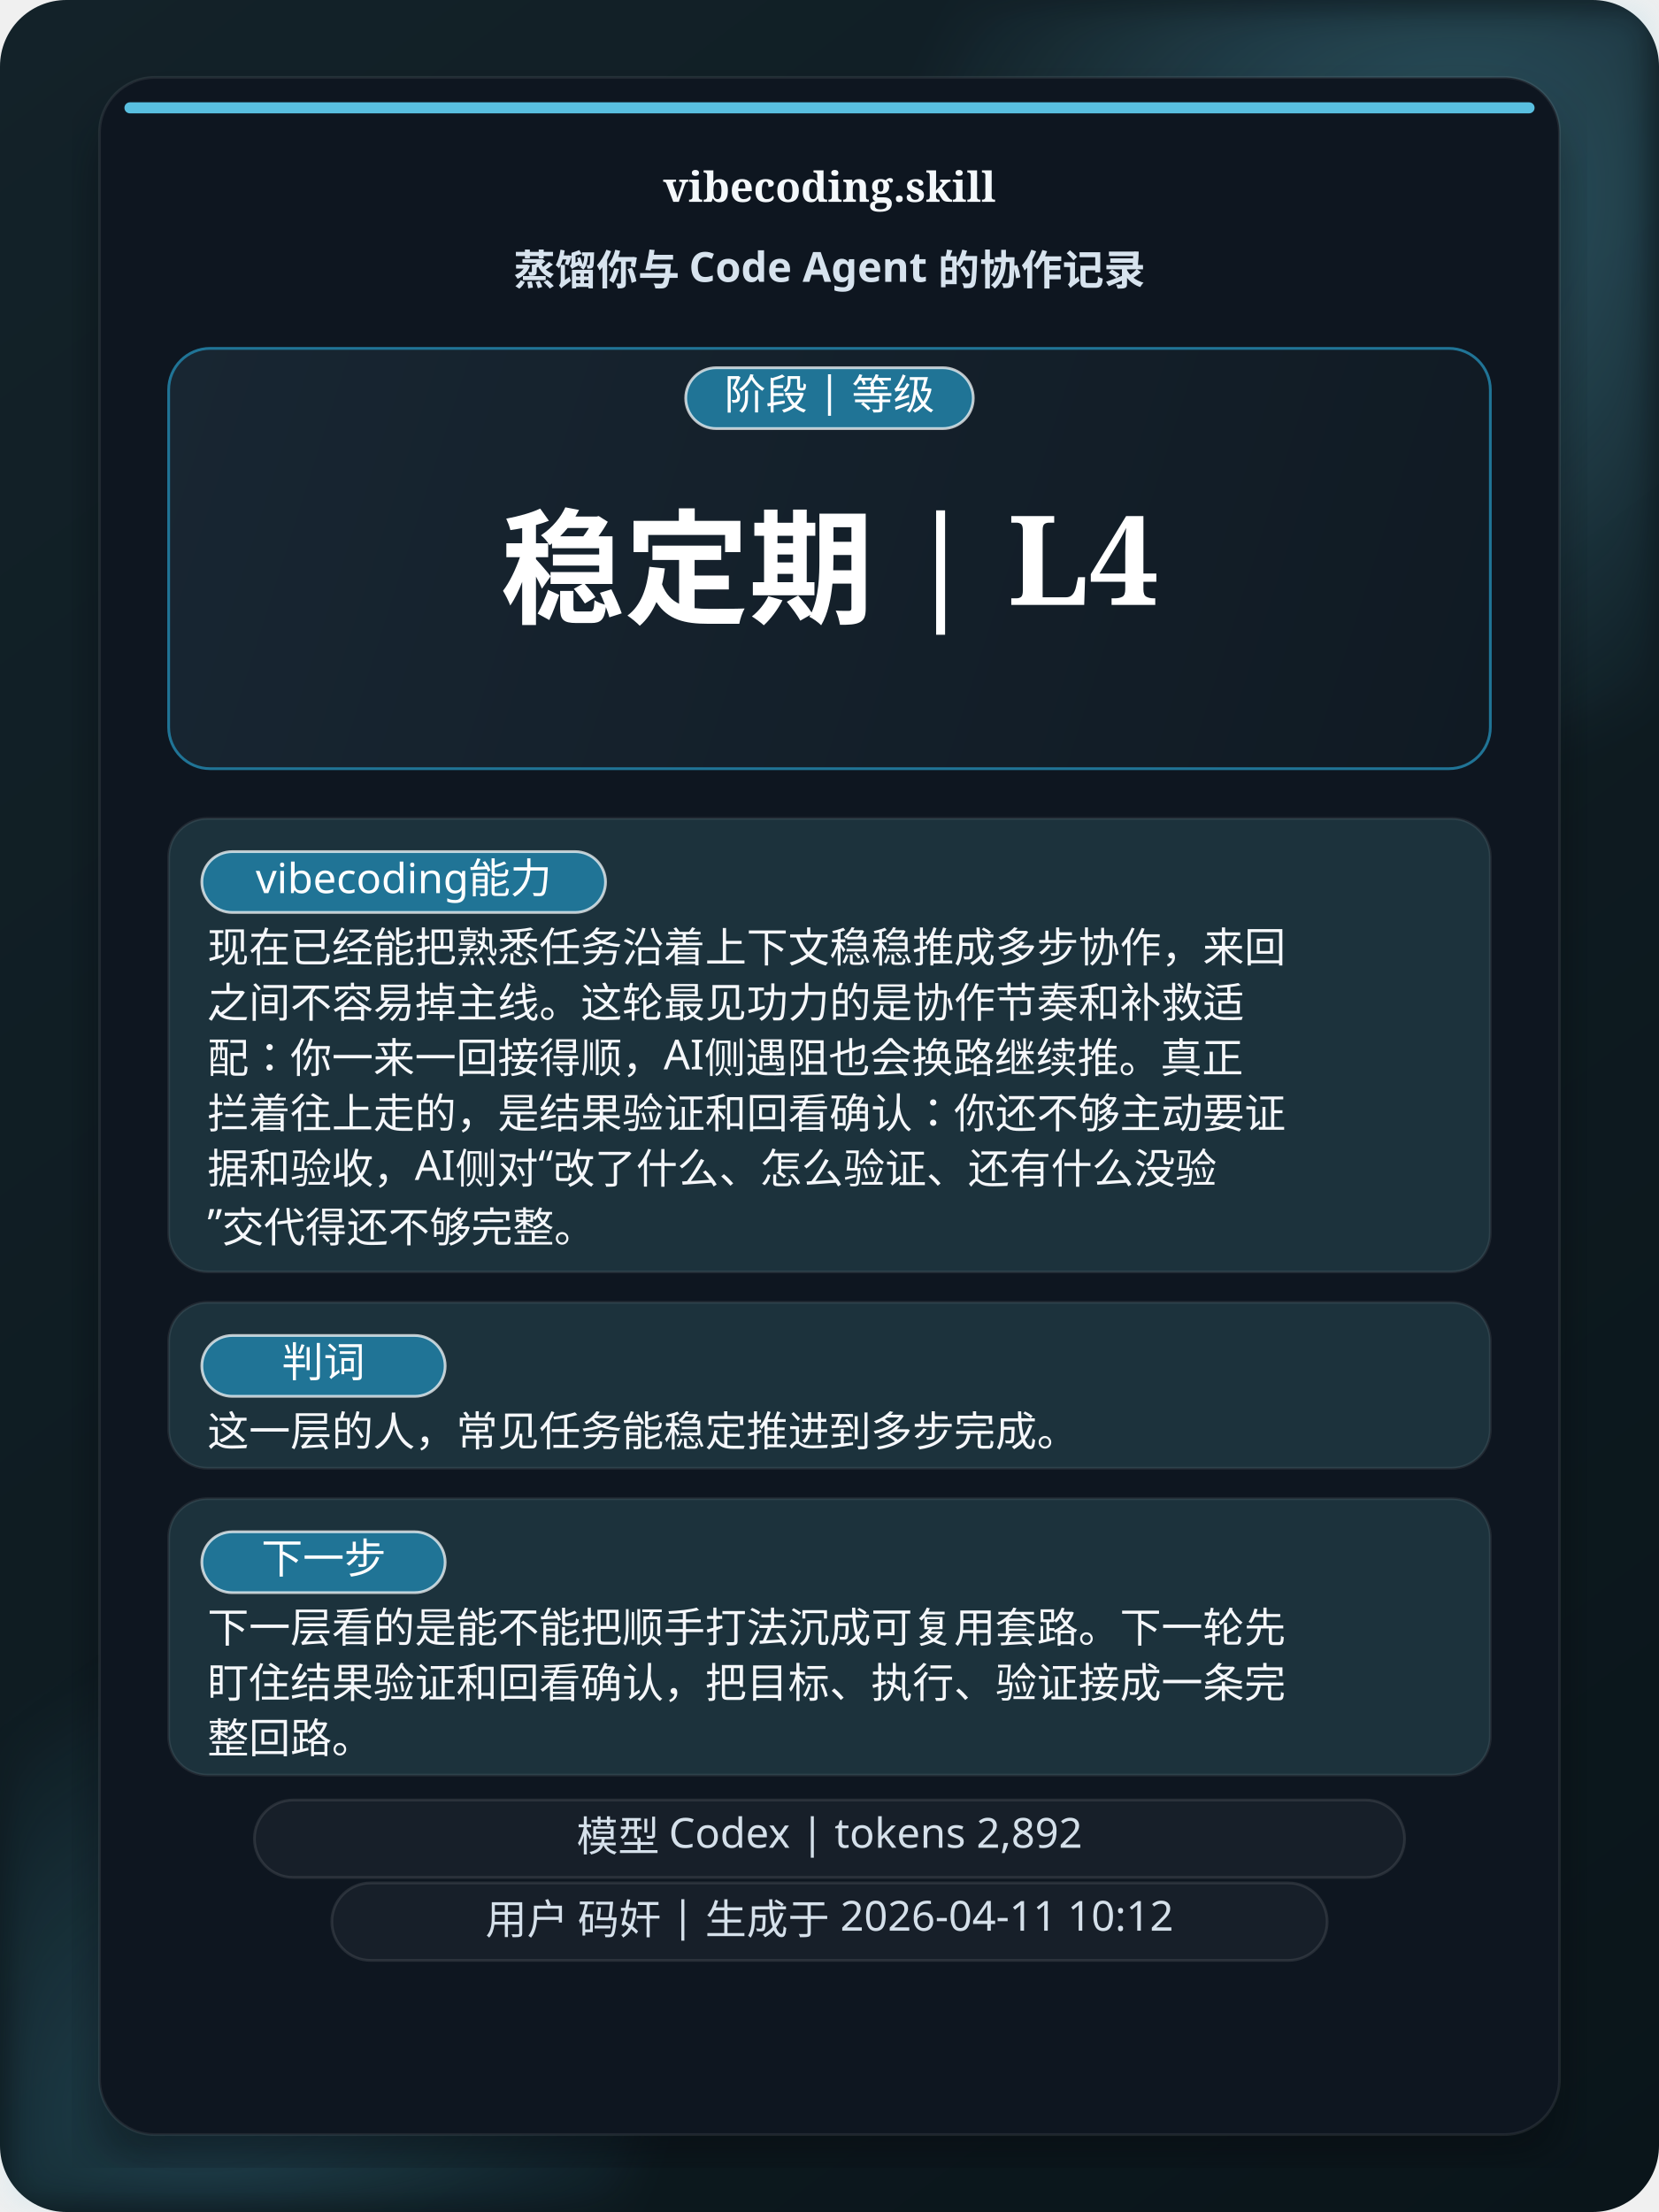
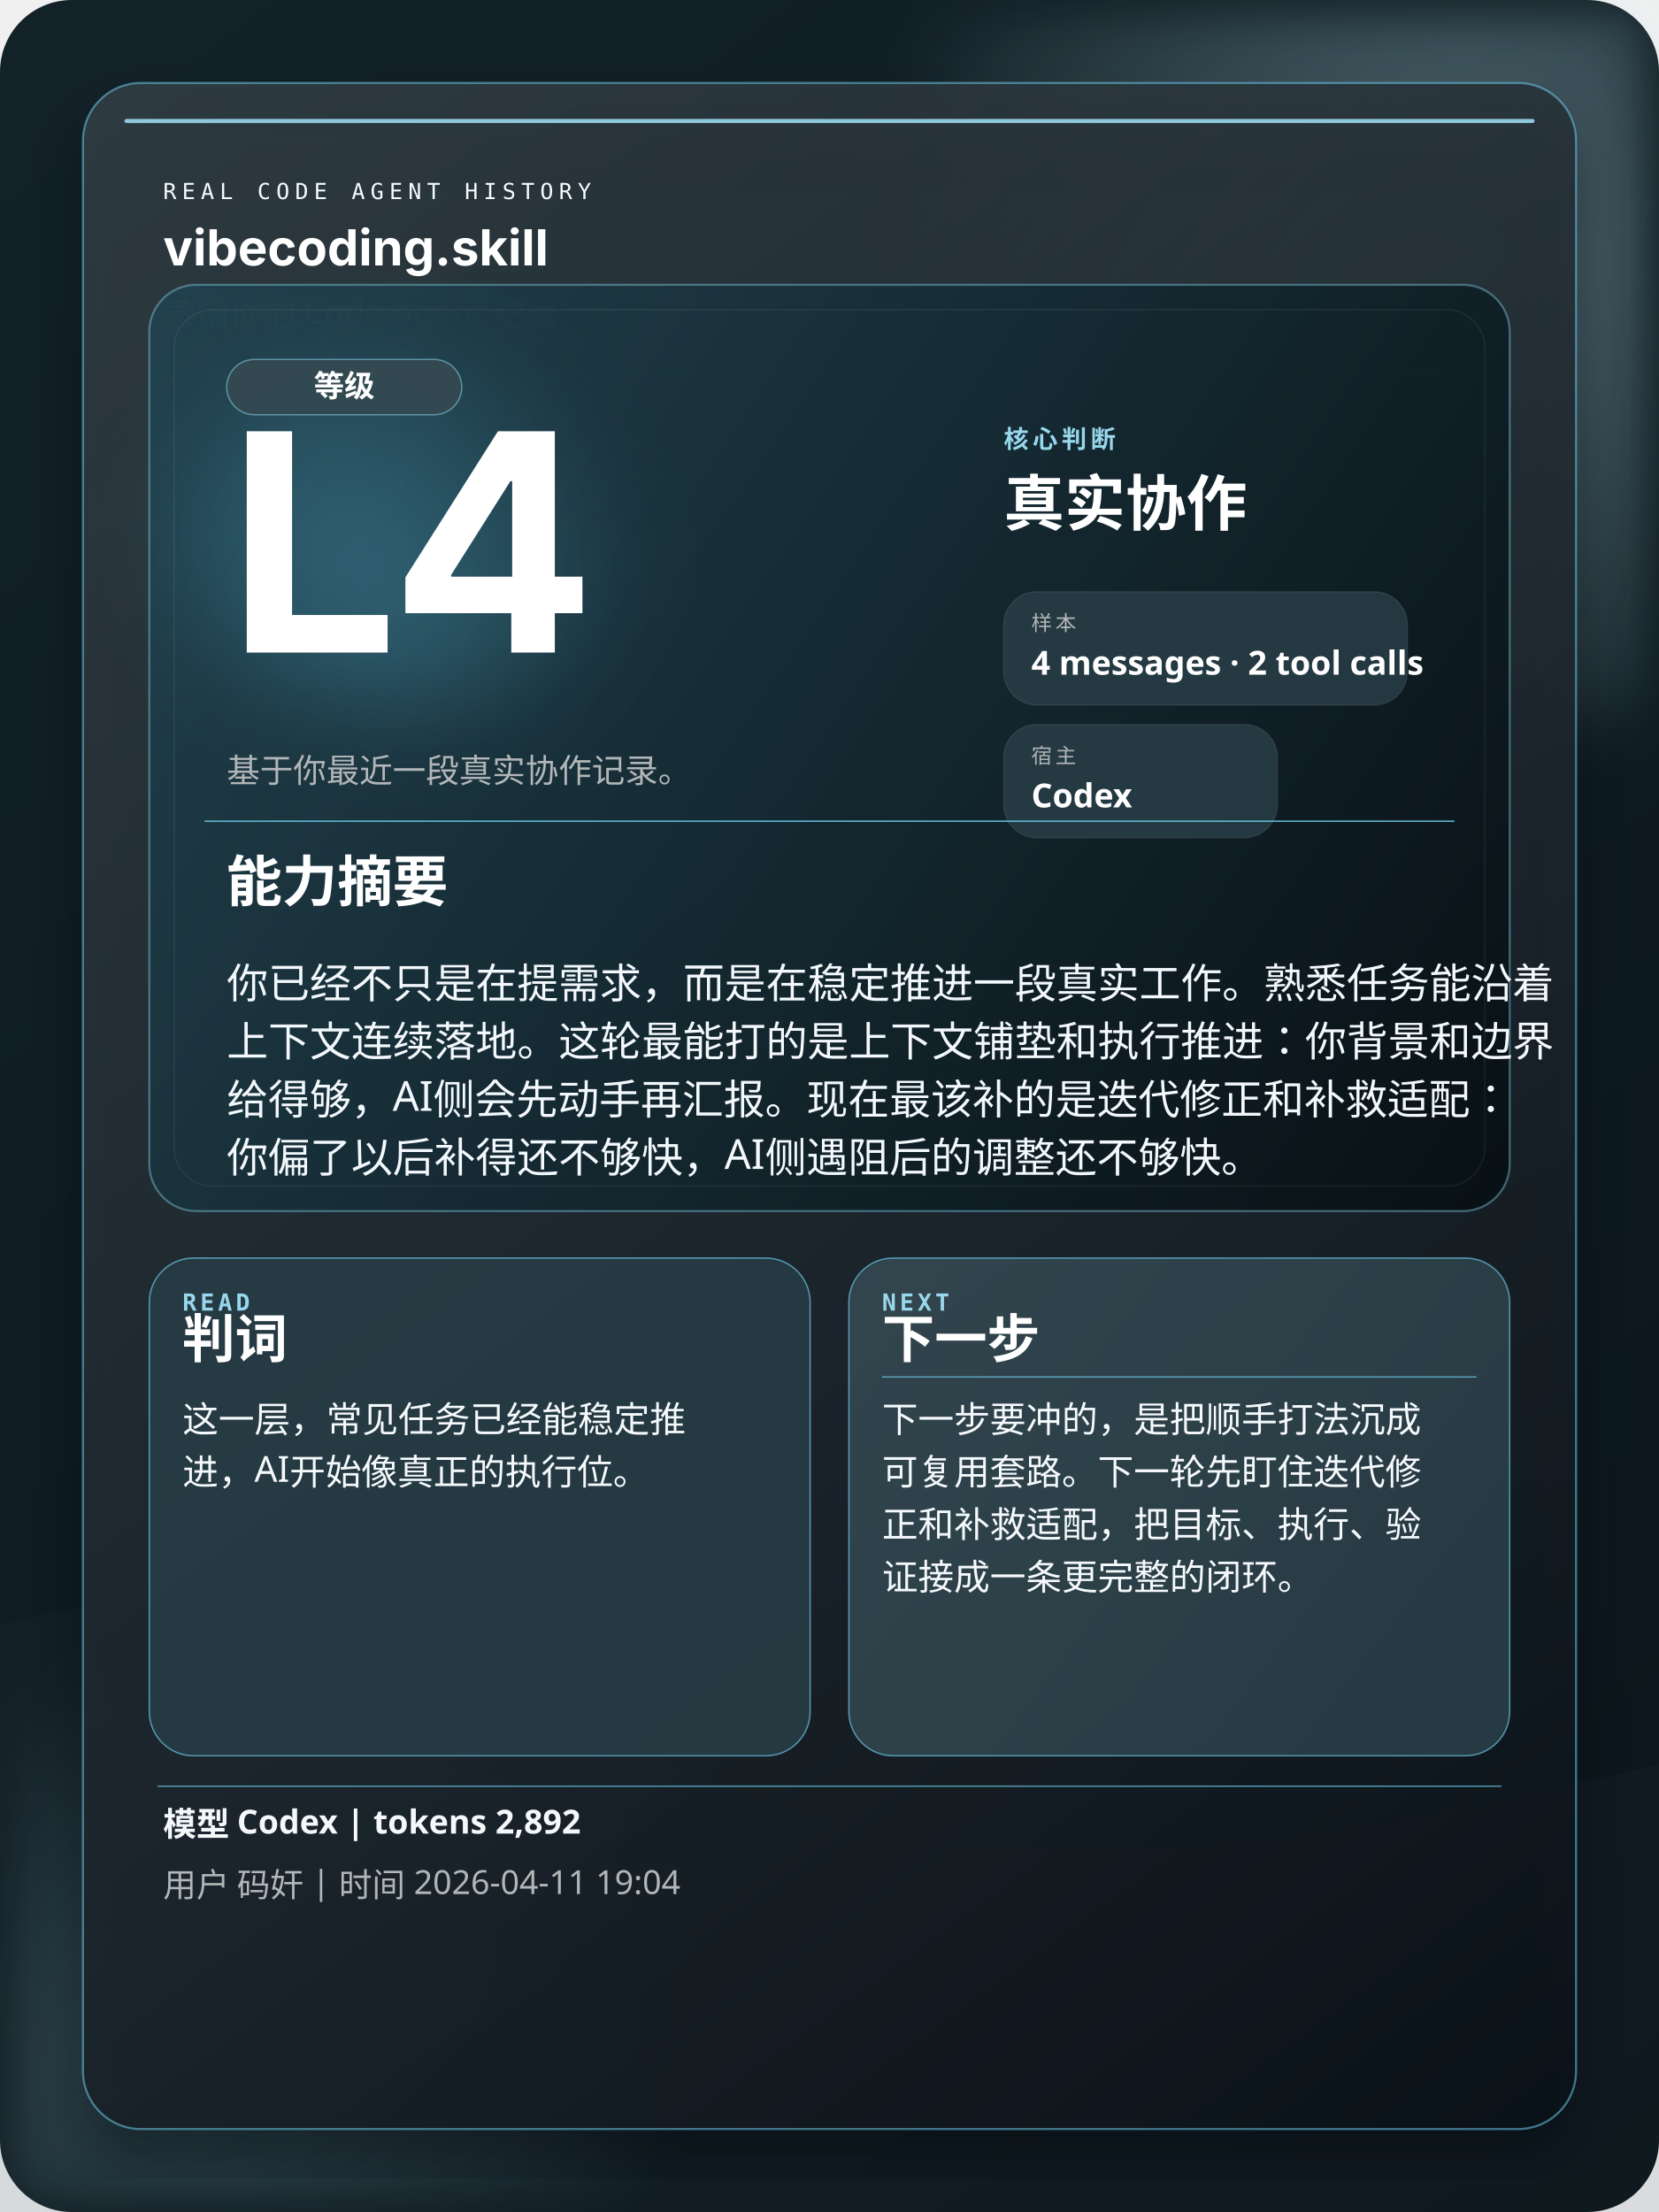
<svg xmlns="http://www.w3.org/2000/svg" width="1200" height="1600" viewBox="0 0 1200 1600" fill="none">
  <defs>
    <linearGradient id="bg" x1="0" y1="0" x2="1200" y2="1600" gradientUnits="userSpaceOnUse">
      <stop stop-color="#132229" />
+       <stop offset="0.48" stop-color="#0F1C22" />
      <stop offset="1" stop-color="#0A151A" />
    </linearGradient>
-     <radialGradient id="haloTop" cx="0" cy="0" r="1" gradientUnits="userSpaceOnUse" gradientTransform="translate(1018 182) rotate(129.484) scale(514.805 377.884)">
-       <stop stop-color="#67C5E2" stop-opacity="0.34" />
-       <stop offset="1" stop-color="#67C5E2" stop-opacity="0" />
+     <radialGradient id="haloTop" cx="0" cy="0" r="1" gradientUnits="userSpaceOnUse" gradientTransform="translate(1014 226) rotate(132.8) scale(552 418)">
+       <stop stop-color="#B9E4F2" stop-opacity="0.42" />
+       <stop offset="1" stop-color="#B9E4F2" stop-opacity="0" />
    </radialGradient>
-     <radialGradient id="haloBottom" cx="0" cy="0" r="1" gradientUnits="userSpaceOnUse" gradientTransform="translate(180 1486) rotate(-34.84) scale(474.11 301.679)">
-       <stop stop-color="#59BFE0" stop-opacity="0.24" />
+     <radialGradient id="haloBottom" cx="0" cy="0" r="1" gradientUnits="userSpaceOnUse" gradientTransform="translate(188 1454) rotate(-28) scale(478 288)">
+       <stop stop-color="#98D7EC" stop-opacity="0.28" />
+       <stop offset="1" stop-color="#98D7EC" stop-opacity="0" />
+     </radialGradient>
+     <radialGradient id="rankGlow" cx="0" cy="0" r="1" gradientUnits="userSpaceOnUse" gradientTransform="translate(268 412) rotate(44) scale(228 194)">
+       <stop stop-color="#59BFE0" stop-opacity="0.34" />
      <stop offset="1" stop-color="#59BFE0" stop-opacity="0" />
    </radialGradient>
-     <linearGradient id="hero" x1="122" y1="252" x2="1078" y2="556" gradientUnits="userSpaceOnUse">
-       <stop stop-color="#182632" />
-       <stop offset="1" stop-color="#101A23" />
+     <linearGradient id="frame" x1="60" y1="60" x2="1140" y2="1540" gradientUnits="userSpaceOnUse">
+       <stop stop-color="#344147" stop-opacity="0.82" />
+       <stop offset="1" stop-color="#0A1118" stop-opacity="0.96" />
    </linearGradient>
-     <filter id="shadow" x="52" y="40" width="1096" height="1528" filterUnits="userSpaceOnUse" color-interpolation-filters="sRGB">
+     <linearGradient id="hero" x1="108" y1="206" x2="1092" y2="876" gradientUnits="userSpaceOnUse">
+       <stop stop-color="#21414E" stop-opacity="0.98" />
+       <stop offset="1" stop-color="#081014" />
+     </linearGradient>
+     <linearGradient id="sectionAccent" x1="614.0" y1="910" x2="1092.0" y2="1270" gradientUnits="userSpaceOnUse">
+       <stop stop-color="#354951" stop-opacity="0.90" />
+       <stop offset="1" stop-color="#273C46" stop-opacity="0.92" />
+     </linearGradient>
+     <filter id="shadow" x="24" y="24" width="1152" height="1552" filterUnits="userSpaceOnUse" color-interpolation-filters="sRGB">
      <feFlood flood-opacity="0" result="BackgroundImageFix" />
      <feColorMatrix in="SourceAlpha" type="matrix" values="0 0 0 0 0 0 0 0 0 0 0 0 0 0 0 0 0 0 127 0" result="hardAlpha" />
      <feOffset dy="28" />
-       <feGaussianBlur stdDeviation="18" />
-       <feColorMatrix type="matrix" values="0 0 0 0 0.02 0 0 0 0 0.03 0 0 0 0 0.05 0 0 0 0.45 0" />
+       <feGaussianBlur stdDeviation="22" />
+       <feColorMatrix type="matrix" values="0 0 0 0 0.01 0 0 0 0 0.03 0 0 0 0 0.05 0 0 0 0.46 0" />
      <feBlend mode="normal" in2="BackgroundImageFix" result="effect1_dropShadow_0_1" />
      <feBlend mode="normal" in="SourceGraphic" in2="effect1_dropShadow_0_1" result="shape" />
    </filter>
    <filter id="glow" x="0" y="0" width="1200" height="1600" filterUnits="userSpaceOnUse" color-interpolation-filters="sRGB">
-       <feGaussianBlur stdDeviation="16" />
+       <feGaussianBlur stdDeviation="24" />
+     </filter>
+     <filter id="softBlur" x="-80" y="-80" width="1360" height="1760" filterUnits="userSpaceOnUse" color-interpolation-filters="sRGB">
+       <feGaussianBlur stdDeviation="32" />
    </filter>
  </defs>
-   <rect width="1200" height="1600" rx="48" fill="url(#bg)" />
+   <rect width="1200" height="1600" rx="52" fill="url(#bg)" />
  <circle cx="1018" cy="182" r="364" fill="url(#haloTop)" filter="url(#glow)" />
  <circle cx="180" cy="1486" r="286" fill="url(#haloBottom)" filter="url(#glow)" />
+   <path d="M-40 1188C140 1128 268 1156 434 1248C616 1348 792 1380 1240 1266V1600H-40V1188Z" fill="#344147" fill-opacity="0.12" />
  <g filter="url(#shadow)">
-     <rect x="72" y="56" width="1056" height="1488" rx="40" fill="#0E1620" stroke="rgba(255,255,255,0.08)" stroke-width="2" />
+     <rect x="60" y="60" width="1080" height="1480" rx="42" fill="url(#frame)" stroke="#6AC5E3" stroke-opacity="0.56" stroke-width="1.5" />
  </g>
-   <rect x="90" y="74" width="1020" height="8" rx="4" fill="#59BFE0" />
-   <text x="600" y="146" fill="#F4F8FB" font-size="30" text-anchor="middle" font-family="STKaiti, KaiTi, serif" font-weight="700">vibecoding.skill</text>
-   <text x="600" y="206" fill="#D7E3EE" font-size="30" text-anchor="middle" font-family="PingFang SC, Hiragino Sans GB, Microsoft YaHei, sans-serif" font-weight="600">蒸馏你与 Code Agent 的协作记录</text>
-   <rect x="122" y="252" width="956" height="304" rx="30" fill="url(#hero)" stroke="#207496" stroke-width="2" />
+   <rect x="90" y="86" width="1020" height="3" rx="1.5" fill="#98D7EC" fill-opacity="0.9" />
+   <text x="118" y="144" fill="#F6FBFF" font-size="16" letter-spacing="4" text-anchor="start" font-family="SFMono-Regular, ui-monospace, Menlo, Monaco, Consolas, monospace" font-weight="500">REAL CODE AGENT HISTORY</text>
+   <text x="118" y="192" fill="#FFFFFF" font-size="36" text-anchor="start" font-family="SF Pro Display, PingFang SC, Hiragino Sans GB, Microsoft YaHei, sans-serif" font-weight="700">vibecoding.skill</text>
+   <text x="118" y="236" fill="#B2B6B8" font-size="24" text-anchor="start" font-family="PingFang SC, Hiragino Sans GB, Microsoft YaHei, sans-serif" font-weight="500">蒸馏你的 Code Agent 记录</text>
+   <line x1="114" y1="270" x2="1086" y2="270" stroke="#6AC5E3" stroke-opacity="0.8" />
  <g>
-     <rect x="496" y="266" width="208" height="44" rx="22" fill="#207496" stroke="rgba(255,255,255,0.72)" stroke-width="2" />
-     <text x="600.0" y="296" fill="#FFFFFF" font-size="30" text-anchor="middle" font-family="PingFang SC, Hiragino Sans GB, Microsoft YaHei, sans-serif">阶段 | 等级</text>
-   </g>
-   <text x="600.0" y="444" fill="#FFFFFF" font-size="90" text-anchor="middle" font-family="STKaiti, KaiTi, serif" font-weight="700">稳定期 | L4</text>
-   <g>
-     <rect x="122" y="592" width="956" height="328" rx="28" fill="#1C323C" stroke="rgba(255,255,255,0.08)" stroke-width="2" />
+     <rect x="108" y="206" width="984" height="670" rx="34" fill="url(#hero)" stroke="#84D0E8" stroke-opacity="0.42" stroke-width="1.5" />
+     <rect x="126" y="224" width="948" height="634" rx="28" stroke="#FFFFFF" stroke-opacity="0.06" />
+     <ellipse cx="288" cy="384" rx="168" ry="136" fill="url(#rankGlow)" filter="url(#softBlur)" />
    <g>
-       <rect x="146" y="616" width="292" height="44" rx="22" fill="#207496" stroke="rgba(255,255,255,0.72)" stroke-width="2" />
-       <text x="292.0" y="646" fill="#FFFFFF" font-size="30" text-anchor="middle" font-family="PingFang SC, Hiragino Sans GB, Microsoft YaHei, sans-serif">vibecoding能力</text>
+       <rect x="164" y="260" width="170" height="40" rx="20" fill="#354951" fill-opacity="0.92" stroke="#84D0E8" stroke-opacity="0.56" />
+       <text x="249.0" y="287" fill="#FFFFFF" font-size="22" text-anchor="middle" font-family="PingFang SC, Hiragino Sans GB, Microsoft YaHei, sans-serif" font-weight="600">等级</text>
    </g>
-     <text x="150" y="696" fill="#F5F7FA" font-size="30" text-anchor="start" font-family="PingFang SC, Hiragino Sans GB, Microsoft YaHei, sans-serif" font-weight="500">
-       <tspan x="150" dy="0">现在已经能把熟悉任务沿着上下文稳稳推成多步协作，来回</tspan>
-       <tspan x="150" dy="40">之间不容易掉主线。这轮最见功力的是协作节奏和补救适</tspan>
-       <tspan x="150" dy="40">配：你一来一回接得顺，AI侧遇阻也会换路继续推。真正</tspan>
-       <tspan x="150" dy="40">拦着往上走的，是结果验证和回看确认：你还不够主动要证</tspan>
-       <tspan x="150" dy="40">据和验收，AI侧对“改了什么、怎么验证、还有什么没验</tspan>
-       <tspan x="150" dy="40">”交代得还不够完整。</tspan>
+     <text x="164" y="472" fill="#FFFFFF" font-size="220" text-anchor="start" font-family="SF Pro Display, PingFang SC, Hiragino Sans GB, Microsoft YaHei, sans-serif" font-weight="700" letter-spacing="-6">L4</text>
+     <text x="164" y="566" fill="#B2B6B8" font-size="24" text-anchor="start" font-family="PingFang SC, Hiragino Sans GB, Microsoft YaHei, sans-serif" font-weight="500">基于你最近一段真实协作记录。</text>
+     <text x="726" y="324" fill="#98D7EC" font-size="18" text-anchor="start" font-family="SFMono-Regular, ui-monospace, Menlo, Monaco, Consolas, monospace" font-weight="600" letter-spacing="3">核心判断</text>
+     <text x="726" y="380" fill="#FFFFFF" font-size="44" text-anchor="start" font-family="SF Pro Display, PingFang SC, Hiragino Sans GB, Microsoft YaHei, sans-serif" font-weight="650">真实协作</text>
+     <g>
+       <rect x="726" y="428" width="292" height="82" rx="24" fill="#273C46" fill-opacity="0.88" stroke="#FFFFFF" stroke-opacity="0.08" />
+       <text x="746" y="456" fill="#B2B6B8" font-size="15" letter-spacing="2.4" text-anchor="start" font-family="SFMono-Regular, ui-monospace, Menlo, Monaco, Consolas, monospace" font-weight="500">样本</text>
+       <text x="746" y="488" fill="#FFFFFF" font-size="24" text-anchor="start" font-family="PingFang SC, Hiragino Sans GB, Microsoft YaHei, sans-serif" font-weight="600">4 messages · 2 tool calls</text>
+     </g>
+     <g>
+       <rect x="726" y="524" width="198" height="82" rx="24" fill="#273C46" fill-opacity="0.88" stroke="#FFFFFF" stroke-opacity="0.08" />
+       <text x="746" y="552" fill="#B2B6B8" font-size="15" letter-spacing="2.4" text-anchor="start" font-family="SFMono-Regular, ui-monospace, Menlo, Monaco, Consolas, monospace" font-weight="500">宿主</text>
+       <text x="746" y="584" fill="#FFFFFF" font-size="24" text-anchor="start" font-family="PingFang SC, Hiragino Sans GB, Microsoft YaHei, sans-serif" font-weight="600">Codex</text>
+     </g>
+     <line x1="148" y1="594" x2="1052" y2="594" stroke="#6AC5E3" stroke-opacity="0.92" />
+     <text x="164" y="652" fill="#FFFFFF" font-size="40" text-anchor="start" font-family="SF Pro Display, PingFang SC, Hiragino Sans GB, Microsoft YaHei, sans-serif" font-weight="650">能力摘要</text>
+     <text x="164" y="722" fill="#F3F8FC" font-size="30" text-anchor="start" font-family="PingFang SC, Hiragino Sans GB, Microsoft YaHei, sans-serif" font-weight="500">
+       <tspan x="164" dy="0">你已经不只是在提需求，而是在稳定推进一段真实工作。熟悉任务能沿着</tspan>
+       <tspan x="164" dy="42">上下文连续落地。这轮最能打的是上下文铺垫和执行推进：你背景和边界</tspan>
+       <tspan x="164" dy="42">给得够，AI侧会先动手再汇报。现在最该补的是迭代修正和补救适配：</tspan>
+       <tspan x="164" dy="42">你偏了以后补得还不够快，AI侧遇阻后的调整还不够快。</tspan>
    </text>
  </g>
  <g>
-     <rect x="122" y="942" width="956" height="120" rx="28" fill="#1C323C" stroke="rgba(255,255,255,0.08)" stroke-width="2" />
-     <g>
-       <rect x="146" y="966" width="176" height="44" rx="22" fill="#207496" stroke="rgba(255,255,255,0.72)" stroke-width="2" />
-       <text x="234.0" y="996" fill="#FFFFFF" font-size="30" text-anchor="middle" font-family="PingFang SC, Hiragino Sans GB, Microsoft YaHei, sans-serif">判词</text>
-     </g>
-     <text x="150" y="1046" fill="#F5F7FA" font-size="30" text-anchor="start" font-family="PingFang SC, Hiragino Sans GB, Microsoft YaHei, sans-serif" font-weight="500">
-       <tspan x="150" dy="0">这一层的人，常见任务能稳定推进到多步完成。</tspan>
+     <rect x="108" y="910" width="478" height="360" rx="32" fill="#273C46" fill-opacity="0.88" stroke="#6AC5E3" stroke-opacity="0.7" />
+     <text x="132" y="948" fill="#98D7EC" font-size="17" letter-spacing="2.6" text-anchor="start" font-family="SFMono-Regular, ui-monospace, Menlo, Monaco, Consolas, monospace" font-weight="600">READ</text>
+     <text x="132" y="982" fill="#FFFFFF" font-size="38" text-anchor="start" font-family="SF Pro Display, PingFang SC, Hiragino Sans GB, Microsoft YaHei, sans-serif" font-weight="650">判词</text>
+     <text x="132" y="1036" fill="#F5F9FC" font-size="26" text-anchor="start" font-family="PingFang SC, Hiragino Sans GB, Microsoft YaHei, sans-serif" font-weight="500">
+       <tspan x="132" dy="0">这一层，常见任务已经能稳定推</tspan>
+       <tspan x="132" dy="38">进，AI开始像真正的执行位。</tspan>
    </text>
  </g>
  <g>
-     <rect x="122" y="1084" width="956" height="200" rx="28" fill="#1C323C" stroke="rgba(255,255,255,0.08)" stroke-width="2" />
-     <g>
-       <rect x="146" y="1108" width="176" height="44" rx="22" fill="#207496" stroke="rgba(255,255,255,0.72)" stroke-width="2" />
-       <text x="234.0" y="1138" fill="#FFFFFF" font-size="30" text-anchor="middle" font-family="PingFang SC, Hiragino Sans GB, Microsoft YaHei, sans-serif">下一步</text>
-     </g>
-     <text x="150" y="1188" fill="#F5F7FA" font-size="30" text-anchor="start" font-family="PingFang SC, Hiragino Sans GB, Microsoft YaHei, sans-serif" font-weight="500">
-       <tspan x="150" dy="0">下一层看的是能不能把顺手打法沉成可复用套路。下一轮先</tspan>
-       <tspan x="150" dy="40">盯住结果验证和回看确认，把目标、执行、验证接成一条完</tspan>
-       <tspan x="150" dy="40">整回路。</tspan>
+     <rect x="614.0" y="910" width="478" height="360" rx="32" fill="url(#sectionAccent)" stroke="#6AC5E3" stroke-opacity="0.7" />
+     <text x="638.0" y="948" fill="#98D7EC" font-size="17" letter-spacing="2.6" text-anchor="start" font-family="SFMono-Regular, ui-monospace, Menlo, Monaco, Consolas, monospace" font-weight="600">NEXT</text>
+     <text x="638.0" y="982" fill="#FFFFFF" font-size="38" text-anchor="start" font-family="SF Pro Display, PingFang SC, Hiragino Sans GB, Microsoft YaHei, sans-serif" font-weight="650">下一步</text>
+     <line x1="638.0" y1="996" x2="1068.0" y2="996" stroke="#6AC5E3" stroke-opacity="0.72" />
+     <text x="638" y="1036" fill="#F5F9FC" font-size="26" text-anchor="start" font-family="PingFang SC, Hiragino Sans GB, Microsoft YaHei, sans-serif" font-weight="500">
+       <tspan x="638" dy="0">下一步要冲的，是把顺手打法沉成</tspan>
+       <tspan x="638" dy="38">可复用套路。下一轮先盯住迭代修</tspan>
+       <tspan x="638" dy="38">正和补救适配，把目标、执行、验</tspan>
+       <tspan x="638" dy="38">证接成一条更完整的闭环。</tspan>
    </text>
  </g>
-   <g>
-     <rect x="184" y="1302" width="832" height="56" rx="28" fill="rgba(255,255,255,0.04)" stroke="rgba(255,255,255,0.1)" stroke-width="2" />
-     <text x="600.0" y="1339" fill="#D5E0EA" font-size="30" text-anchor="middle" font-family="PingFang SC, Hiragino Sans GB, Microsoft YaHei, sans-serif">模型 Codex  |  tokens 2,892</text>
-   </g>
-   <g>
-     <rect x="240" y="1362" width="720" height="56" rx="28" fill="rgba(255,255,255,0.04)" stroke="rgba(255,255,255,0.1)" stroke-width="2" />
-     <text x="600.0" y="1399" fill="#D5E0EA" font-size="30" text-anchor="middle" font-family="PingFang SC, Hiragino Sans GB, Microsoft YaHei, sans-serif">用户 码奸  |  生成于 2026-04-11 10:12</text>
-   </g>
+   <line x1="114" y1="1292" x2="1086" y2="1292" stroke="#6AC5E3" stroke-opacity="0.72" />
+   <text x="118" y="1328" fill="#F4F8FB" font-size="24" text-anchor="start" font-family="PingFang SC, Hiragino Sans GB, Microsoft YaHei, sans-serif" font-weight="600">模型 Codex  |  tokens 2,892</text>
+   <text x="118" y="1372" fill="#B2B6B8" font-size="24" text-anchor="start" font-family="PingFang SC, Hiragino Sans GB, Microsoft YaHei, sans-serif" font-weight="500">用户 码奸  |  时间 2026-04-11 19:04</text>
</svg>
